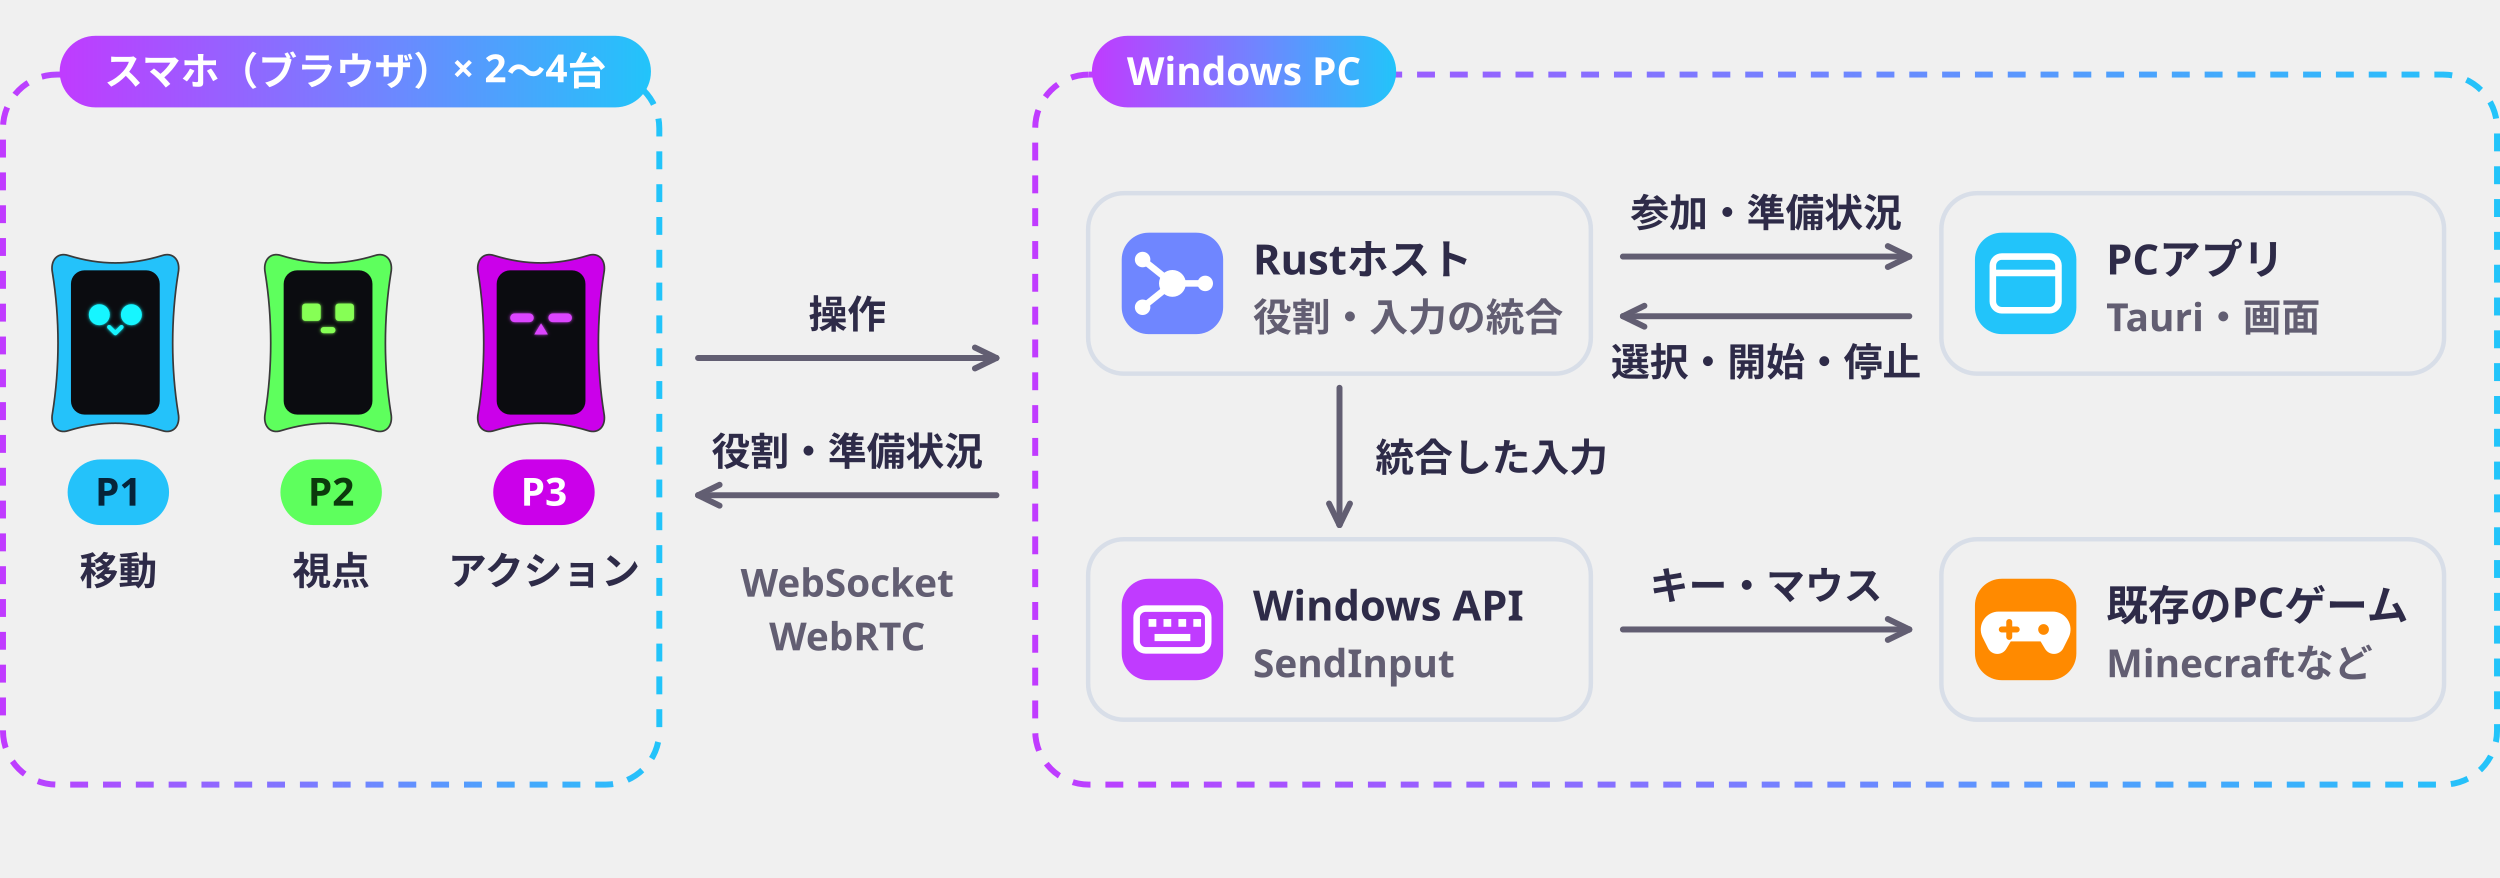
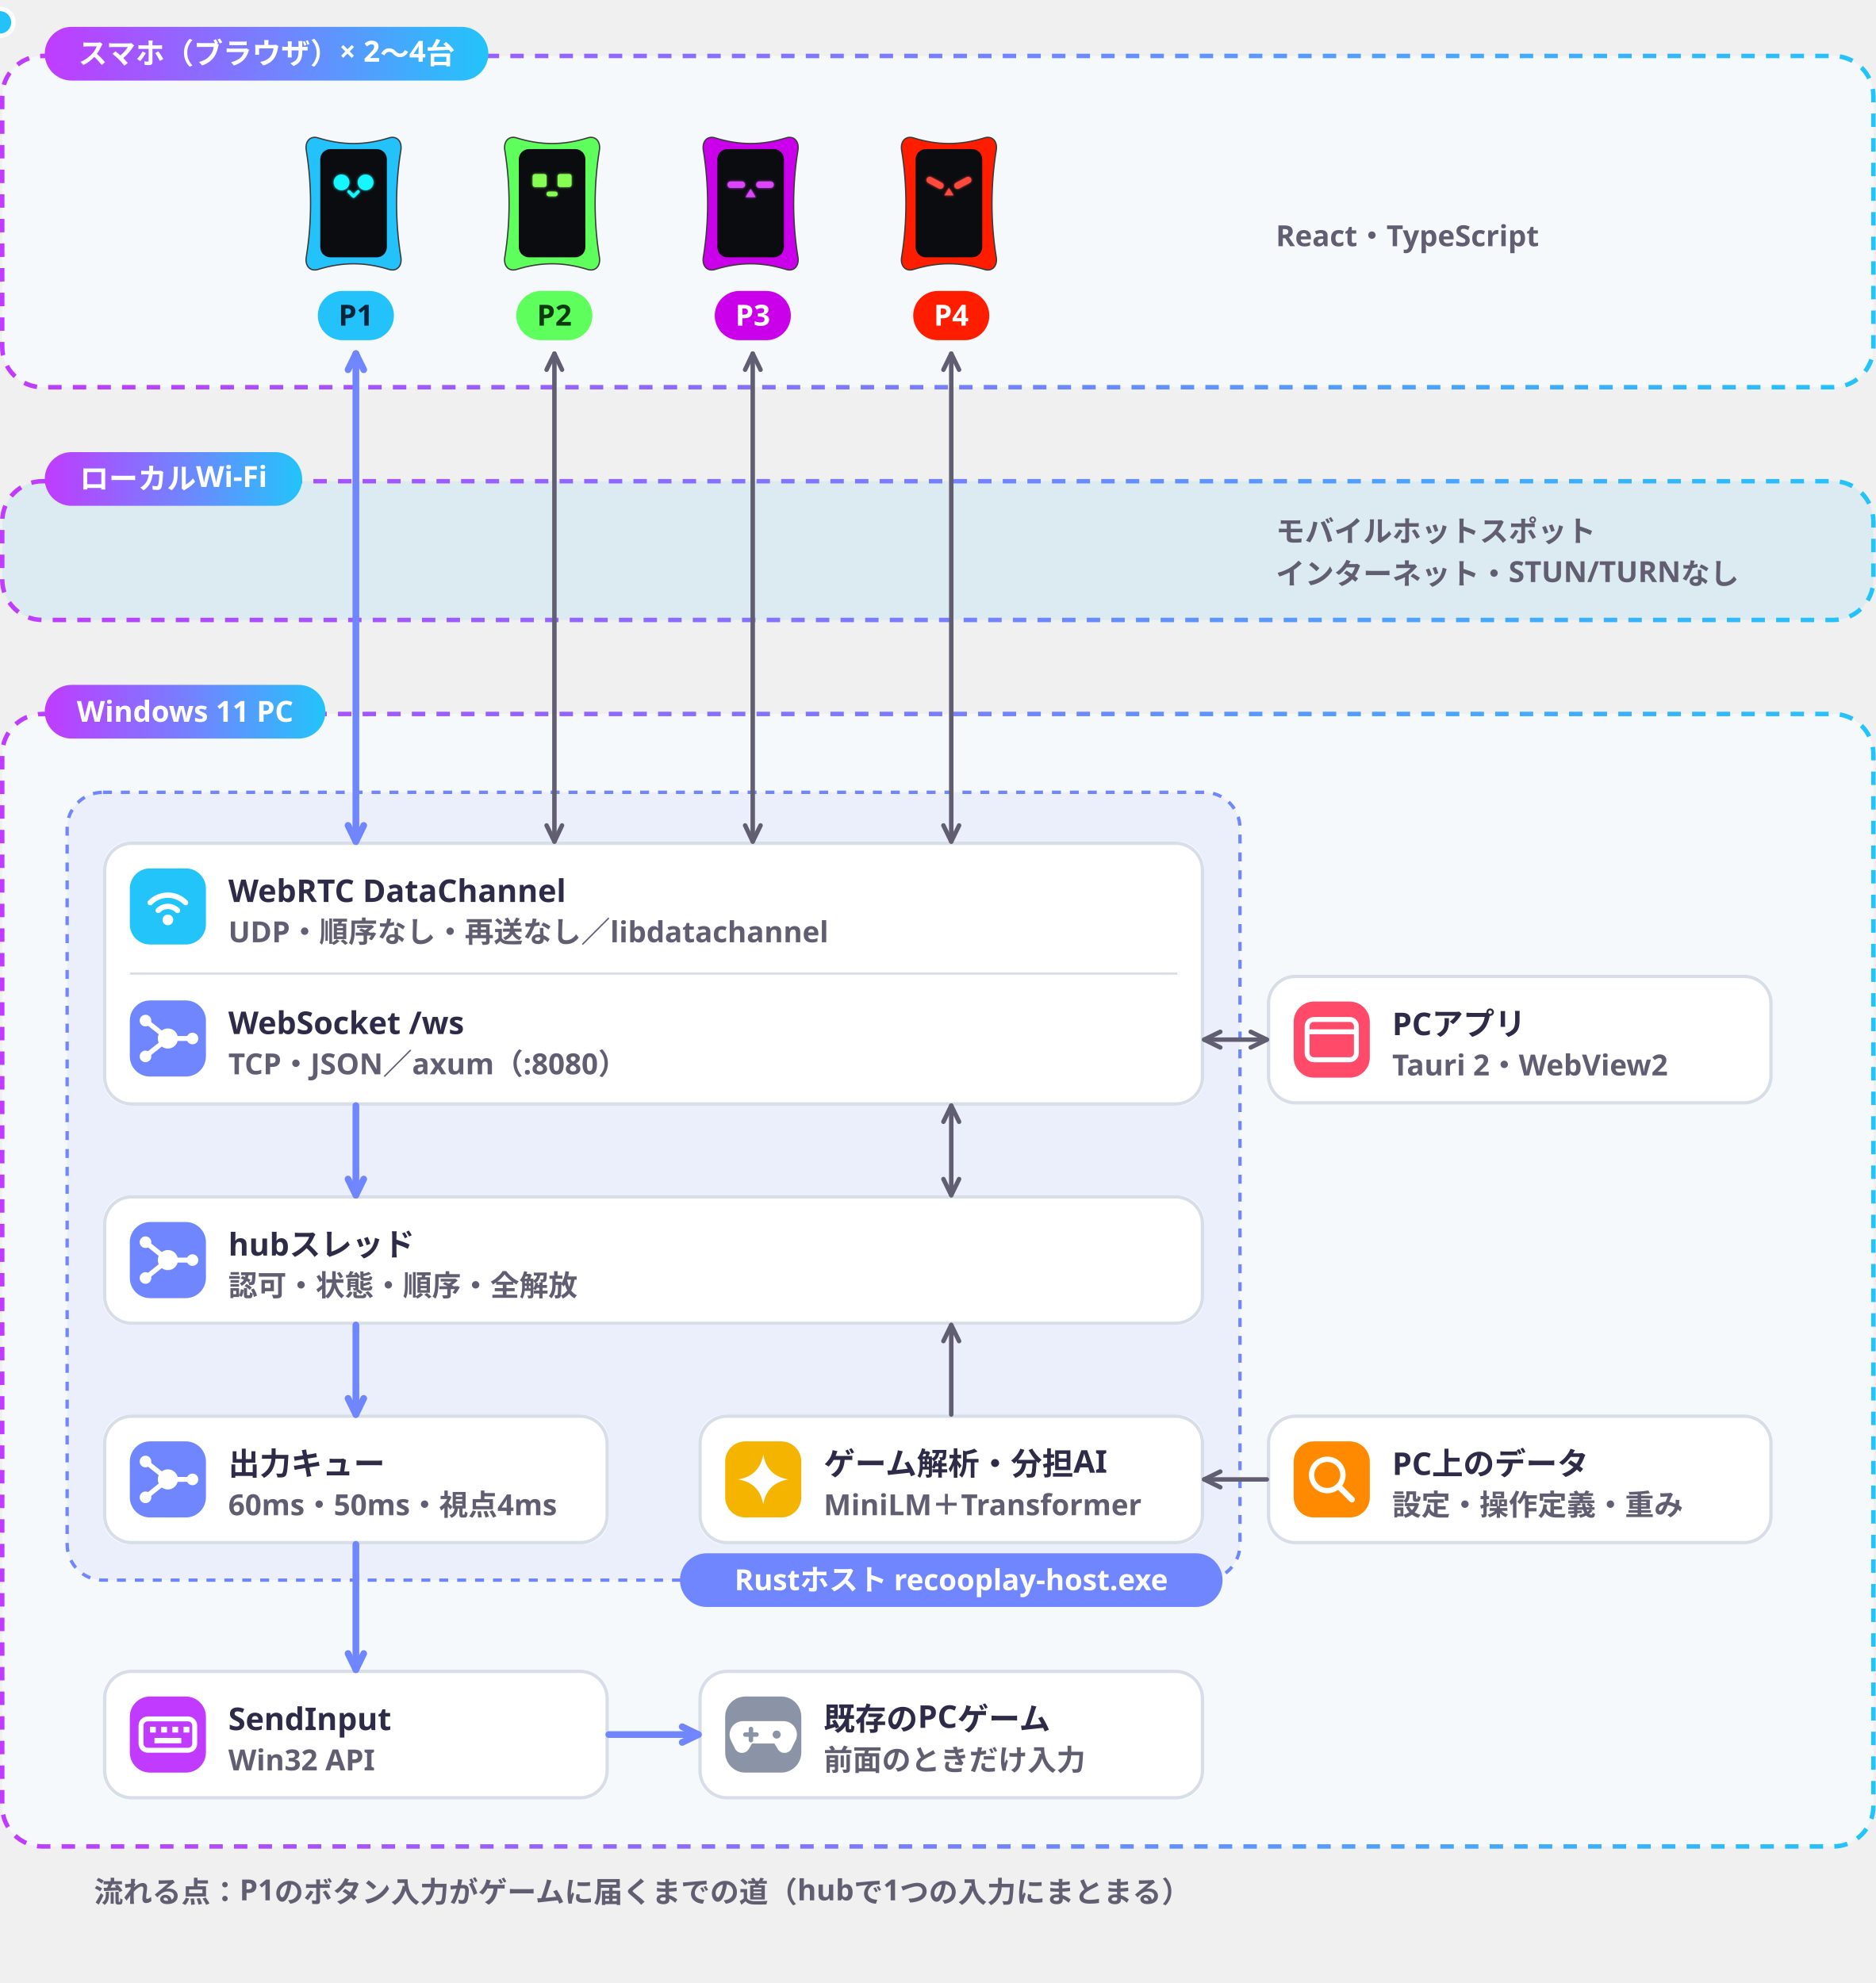
- <svg xmlns="http://www.w3.org/2000/svg" viewBox="0 0 838 294" width="838" height="294" role="img">
+ <svg xmlns="http://www.w3.org/2000/svg" viewBox="0 0 838 886" width="838" height="886" role="img">
  <defs>
    <filter id="glow" x="-30%" y="-30%" width="160%" height="160%">
      <feGaussianBlur stdDeviation="1.6" result="b" />
      <feMerge>
        <feMergeNode in="b" />
        <feMergeNode in="SourceGraphic" />
      </feMerge>
    </filter>
    <linearGradient id="brand" x1="0" y1="0" x2="1" y2="0">
      <stop offset="0" stop-color="#C03BFF" />
      <stop offset=".55" stop-color="#6F86FF" />
      <stop offset="1" stop-color="#22C4FA" />
    </linearGradient>
    <linearGradient id="bg" x1="0" y1="0" x2="1" y2="1">
      <stop offset="0" stop-color="#E8FAFF" />
      <stop offset="1" stop-color="#FFF5DC" />
    </linearGradient>
    <style>
.jp{font-family:'Hiragino Sans','Hiragino Kaku Gothic ProN','Yu Gothic UI','Yu Gothic','Meiryo','Noto Sans JP','Noto Sans CJK JP',sans-serif}
.disp{font-family:Impact,Haettenschweiler,'Anton','Arial Narrow Bold','Arial Black',sans-serif}
.gh{font-family:-apple-system,BlinkMacSystemFont,'Segoe UI','Noto Sans',Helvetica,Arial,sans-serif}
.rnd{font-family:RcRounded,'Hiragino Maru Gothic ProN','Yu Gothic UI','Noto Sans JP',sans-serif}
.hand{font-family:RcHand,'Hiragino Maru Gothic ProN','Yu Gothic UI','Noto Sans JP',sans-serif}
.mono{font-family:ui-monospace,SFMono-Regular,'Cascadia Mono',Consolas,'Liberation Mono',monospace}

@keyframes bob{0%,100%{transform:translateY(0)}50%{transform:translateY(-5px)}}
@keyframes blink{0%,90%,100%{transform:scaleY(1)}94%{transform:scaleY(.12)}}
@keyframes flow{to{stroke-dashoffset:-28}}
@keyframes pulse{0%,100%{opacity:.55}50%{opacity:1}}
.bob{animation:bob 2.6s ease-in-out infinite}
.eyes{transform-box:fill-box;transform-origin:center;animation:blink 4.8s infinite}
.flow{stroke-dasharray:6 8;animation:flow 1.1s linear infinite}
.pulse{animation:pulse 2.4s ease-in-out infinite}
@media (prefers-reduced-motion:reduce){.bob,.eyes,.flow,.pulse{animation:none}}
- </style>
+ @media (prefers-reduced-motion:reduce){.pk{display:none}}</style>
  </defs>
  <g transform="translate(0 10)">
-     <rect x="1" y="15" width="220" height="238" rx="18" fill="none" stroke="url(#brand)" stroke-width="2" stroke-dasharray="6 5" />
+     <rect x="1" y="15" width="836" height="148" rx="18" fill="#F6F9FC" />
+     <rect x="1" y="15" width="836" height="148" rx="18" fill="none" stroke="url(#brand)" stroke-width="2" stroke-dasharray="6 5" />
+     <g transform="translate(137.3 50.0) scale(0.4133)">
+       <g>
+         <path d="M12 4C38 12 62 12 88 4C97 1 103 8 101 18C95 55 95 95 101 132C103 142 97 149 88 146C62 138 38 138 12 146C3 149-3 142-1 132C5 95 5 55-1 18C-3 8 3 1 12 4Z" fill="#24C2FA" stroke="#3A3A3A" stroke-width="1.4" />
+         <rect x="14" y="16" width="72" height="117" rx="11" fill="#0B0C10" />
+         <g filter="url(#glow)" transform="translate(0 6)">
+           <g>
+             <circle cx="37" cy="46" r="8.5" fill="#19F6FF" />
+             <circle cx="63" cy="46" r="8.5" fill="#19F6FF" />
+           </g>
+           <path d="M45 56l5 5 5-5" fill="none" stroke="#19F6FF" stroke-width="3.4" stroke-linecap="round" stroke-linejoin="round" />
+         </g>
+       </g>
+     </g>
+     <rect x="142.0" y="120" width="34" height="22" rx="11" fill="#24C2FA" />
+     <text x="159.0" y="135.5" class="gh" font-size="13" font-weight="700" fill="#06243A" text-anchor="middle">P1</text>
+     <g transform="translate(226.0 50.0) scale(0.4133)">
+       <g>
+         <path d="M12 4C38 12 62 12 88 4C97 1 103 8 101 18C95 55 95 95 101 132C103 142 97 149 88 146C62 138 38 138 12 146C3 149-3 142-1 132C5 95 5 55-1 18C-3 8 3 1 12 4Z" fill="#5EFF5D" stroke="#3A3A3A" stroke-width="1.4" />
+         <rect x="14" y="16" width="72" height="117" rx="11" fill="#0B0C10" />
+         <g filter="url(#glow)" transform="translate(0 6)">
+           <g>
+             <rect x="29" y="37" width="15" height="14" rx="2.5" fill="#86FF55" />
+             <rect x="56" y="37" width="15" height="14" rx="2.5" fill="#86FF55" />
+           </g>
+           <rect x="44" y="56" width="12" height="5" rx="2.5" fill="#86FF55" />
+         </g>
+       </g>
+     </g>
+     <rect x="230.667" y="120" width="34" height="22" rx="11" fill="#5EFF5D" />
+     <text x="247.667" y="135.5" class="gh" font-size="13" font-weight="700" fill="#0C3A0C" text-anchor="middle">P2</text>
+     <g transform="translate(314.7 50.0) scale(0.4133)">
+       <g>
+         <path d="M12 4C38 12 62 12 88 4C97 1 103 8 101 18C95 55 95 95 101 132C103 142 97 149 88 146C62 138 38 138 12 146C3 149-3 142-1 132C5 95 5 55-1 18C-3 8 3 1 12 4Z" fill="#CB00EA" stroke="#3A3A3A" stroke-width="1.4" />
+         <rect x="14" y="16" width="72" height="117" rx="11" fill="#0B0C10" />
+         <g filter="url(#glow)" transform="translate(0 6)">
+           <g>
+             <rect x="25" y="45" width="19" height="7" rx="3.5" fill="#DC45FF" />
+             <rect x="56" y="45" width="19" height="7" rx="3.5" fill="#DC45FF" />
+           </g>
+           <path d="M50 53l-5.5 9h11z" fill="#DC45FF" />
+         </g>
+       </g>
+     </g>
+     <rect x="319.333" y="120" width="34" height="22" rx="11" fill="#CB00EA" />
+     <text x="336.333" y="135.5" class="gh" font-size="13" font-weight="700" fill="#FFFFFF" text-anchor="middle">P3</text>
+     <g transform="translate(403.3 50.0) scale(0.4133)">
+       <g>
+         <path d="M12 4C38 12 62 12 88 4C97 1 103 8 101 18C95 55 95 95 101 132C103 142 97 149 88 146C62 138 38 138 12 146C3 149-3 142-1 132C5 95 5 55-1 18C-3 8 3 1 12 4Z" fill="#FF1D00" stroke="#3A3A3A" stroke-width="1.4" />
+         <rect x="14" y="16" width="72" height="117" rx="11" fill="#0B0C10" />
+         <g filter="url(#glow)" transform="translate(0 6)">
+           <g>
+             <rect x="25" y="43" width="20" height="7" rx="3.5" fill="#FF4A3D" transform="rotate(28 35 46.5)" />
+             <rect x="55" y="43" width="20" height="7" rx="3.5" fill="#FF4A3D" transform="rotate(-28 65 46.5)" />
+           </g>
+           <path d="M50 52l-5 8h10z" fill="#FF4A3D" />
+         </g>
+       </g>
+     </g>
+     <rect x="408.0" y="120" width="34" height="22" rx="11" fill="#FF1D00" />
+     <text x="425.0" y="135.5" class="gh" font-size="13" font-weight="700" fill="#FFFFFF" text-anchor="middle">P4</text>
+     <text x="570" y="100" class="gh" font-size="13" font-weight="600" fill="#625E72" text-anchor="start">React・TypeScript</text>
+     <rect x="1" y="205" width="836" height="62" rx="18" fill="#22C4FA" fill-opacity=".10" />
+     <rect x="1" y="205" width="836" height="62" rx="18" fill="none" stroke="url(#brand)" stroke-width="2" stroke-dasharray="6 5" />
+     <text x="570" y="232" class="gh" font-size="13" font-weight="600" fill="#625E72" text-anchor="start">モバイルホットスポット</text>
+     <text x="570" y="251" class="gh" font-size="13" font-weight="600" fill="#625E72" text-anchor="start">インターネット・STUN/TURNなし</text>
+     <rect x="1" y="309" width="836" height="506" rx="18" fill="#F6F9FC" />
+     <rect x="1" y="309" width="836" height="506" rx="18" fill="none" stroke="url(#brand)" stroke-width="2" stroke-dasharray="6 5" />
+     <rect x="30" y="344" width="524" height="352" rx="16" fill="#6F86FF" fill-opacity=".08" stroke="#6F86FF" stroke-width="1.5" stroke-dasharray="4 4" />
+     <rect x="46" y="366" width="492" height="118" rx="12" fill="#FFFFFF" />
+     <rect x="46.75" y="366.75" width="490.5" height="116.5" rx="12" fill="none" stroke="#D8DEE8" stroke-width="1.5" />
+     <rect x="58" y="378" width="34" height="34" rx="9" fill="#22C4FA" />
+     <circle cx="75" cy="401" r="2.4" fill="#FFFFFF" />
+     <path d="M70.7 396.8A6 6 0 0 1 79.3 396.8" fill="none" stroke="#FFFFFF" stroke-width="2.4" stroke-linecap="round" />
+     <path d="M67.1 393.3A11 11 0 0 1 82.9 393.3" fill="none" stroke="#FFFFFF" stroke-width="2.4" stroke-linecap="round" />
+     <text x="102" y="393" class="gh" font-size="14" font-weight="700" fill="#2E2B48" text-anchor="start">WebRTC DataChannel</text>
+     <text x="102" y="411" class="gh" font-size="13" font-weight="600" fill="#625E72" text-anchor="start">UDP・順序なし・再送なし／libdatachannel</text>
+     <rect x="58" y="424.5" width="468" height="1" fill="#D8DEE8" />
+     <rect x="58" y="437" width="34" height="34" rx="9" fill="#6F86FF" />
+     <circle cx="75" cy="454" r="4.5" fill="#FFFFFF" />
+     <path d="M65 446L75 454" stroke="#FFFFFF" stroke-width="2.2" stroke-linecap="round" />
+     <circle cx="65" cy="446" r="2.6" fill="#FFFFFF" />
+     <path d="M65 462L75 454" stroke="#FFFFFF" stroke-width="2.2" stroke-linecap="round" />
+     <circle cx="65" cy="462" r="2.6" fill="#FFFFFF" />
+     <path d="M86 454L75 454" stroke="#FFFFFF" stroke-width="2.2" stroke-linecap="round" />
+     <circle cx="86" cy="454" r="2.6" fill="#FFFFFF" />
+     <text x="102" y="452" class="gh" font-size="14" font-weight="700" fill="#2E2B48" text-anchor="start">WebSocket /ws</text>
+     <text x="102" y="470" class="gh" font-size="13" font-weight="600" fill="#625E72" text-anchor="start">TCP・JSON／axum（:8080）</text>
+     <rect x="566" y="425.5" width="226" height="58" rx="12" fill="#FFFFFF" />
+     <rect x="566.75" y="426.25" width="224.5" height="56.5" rx="12" fill="none" stroke="#D8DEE8" stroke-width="1.5" />
+     <rect x="578" y="437.5" width="34" height="34" rx="9" fill="#FF4A6A" />
+     <rect x="584" y="445.5" width="22" height="18" rx="3" fill="none" stroke="#FFFFFF" stroke-width="2.2" />
+     <path d="M584 451.0h22" stroke="#FFFFFF" stroke-width="2.2" />
+     <text x="622" y="452.5" class="gh" font-size="14" font-weight="700" fill="#2E2B48" text-anchor="start">PCアプリ</text>
+     <text x="622" y="470.5" class="gh" font-size="13" font-weight="600" fill="#625E72" text-anchor="start">Tauri 2・WebView2</text>
+     <rect x="46" y="524" width="492" height="58" rx="12" fill="#FFFFFF" />
+     <rect x="46.75" y="524.75" width="490.5" height="56.5" rx="12" fill="none" stroke="#D8DEE8" stroke-width="1.5" />
+     <rect x="58" y="536" width="34" height="34" rx="9" fill="#6F86FF" />
+     <circle cx="75" cy="553" r="4.5" fill="#FFFFFF" />
+     <path d="M65 545L75 553" stroke="#FFFFFF" stroke-width="2.2" stroke-linecap="round" />
+     <circle cx="65" cy="545" r="2.6" fill="#FFFFFF" />
+     <path d="M65 561L75 553" stroke="#FFFFFF" stroke-width="2.2" stroke-linecap="round" />
+     <circle cx="65" cy="561" r="2.6" fill="#FFFFFF" />
+     <path d="M86 553L75 553" stroke="#FFFFFF" stroke-width="2.2" stroke-linecap="round" />
+     <circle cx="86" cy="553" r="2.6" fill="#FFFFFF" />
+     <text x="102" y="551" class="gh" font-size="14" font-weight="700" fill="#2E2B48" text-anchor="start">hubスレッド</text>
+     <text x="102" y="569" class="gh" font-size="13" font-weight="600" fill="#625E72" text-anchor="start">認可・状態・順序・全解放</text>
+     <rect x="46" y="622" width="226" height="58" rx="12" fill="#FFFFFF" />
+     <rect x="46.75" y="622.75" width="224.5" height="56.5" rx="12" fill="none" stroke="#D8DEE8" stroke-width="1.5" />
+     <rect x="58" y="634" width="34" height="34" rx="9" fill="#6F86FF" />
+     <circle cx="75" cy="651" r="4.5" fill="#FFFFFF" />
+     <path d="M65 643L75 651" stroke="#FFFFFF" stroke-width="2.2" stroke-linecap="round" />
+     <circle cx="65" cy="643" r="2.6" fill="#FFFFFF" />
+     <path d="M65 659L75 651" stroke="#FFFFFF" stroke-width="2.2" stroke-linecap="round" />
+     <circle cx="65" cy="659" r="2.6" fill="#FFFFFF" />
+     <path d="M86 651L75 651" stroke="#FFFFFF" stroke-width="2.2" stroke-linecap="round" />
+     <circle cx="86" cy="651" r="2.6" fill="#FFFFFF" />
+     <text x="102" y="649" class="gh" font-size="14" font-weight="700" fill="#2E2B48" text-anchor="start">出力キュー</text>
+     <text x="102" y="667" class="gh" font-size="13" font-weight="600" fill="#625E72" text-anchor="start">60ms・50ms・視点4ms</text>
+     <rect x="312" y="622" width="226" height="58" rx="12" fill="#FFFFFF" />
+     <rect x="312.75" y="622.75" width="224.5" height="56.5" rx="12" fill="none" stroke="#D8DEE8" stroke-width="1.5" />
+     <rect x="324" y="634" width="34" height="34" rx="9" fill="#F5B400" />
+     <path d="M0-7Q1-1 7 0Q1 1 0 7Q-1 1-7 0Q-1-1 0-7Z" transform="translate(341 651) scale(1.6)" fill="#FFFFFF" />
+     <text x="368" y="649" class="gh" font-size="14" font-weight="700" fill="#2E2B48" text-anchor="start">ゲーム解析・分担AI</text>
+     <text x="368" y="667" class="gh" font-size="13" font-weight="600" fill="#625E72" text-anchor="start">MiniLM＋Transformer</text>
+     <rect x="566" y="622" width="226" height="58" rx="12" fill="#FFFFFF" />
+     <rect x="566.75" y="622.75" width="224.5" height="56.5" rx="12" fill="none" stroke="#D8DEE8" stroke-width="1.5" />
+     <rect x="578" y="634" width="34" height="34" rx="9" fill="#FF8A00" />
+     <circle cx="593" cy="649" r="7" fill="none" stroke="#FFFFFF" stroke-width="2.4" />
+     <path d="M598 654l6 6" stroke="#FFFFFF" stroke-width="2.6" stroke-linecap="round" />
+     <text x="622" y="649" class="gh" font-size="14" font-weight="700" fill="#2E2B48" text-anchor="start">PC上のデータ</text>
+     <text x="622" y="667" class="gh" font-size="13" font-weight="600" fill="#625E72" text-anchor="start">設定・操作定義・重み</text>
+     <rect x="46" y="736" width="226" height="58" rx="12" fill="#FFFFFF" />
+     <rect x="46.75" y="736.75" width="224.5" height="56.5" rx="12" fill="none" stroke="#D8DEE8" stroke-width="1.5" />
+     <rect x="58" y="748" width="34" height="34" rx="9" fill="#C03BFF" />
+     <rect x="63" y="758" width="24" height="14" rx="3" fill="none" stroke="#FFFFFF" stroke-width="2.2" />
+     <rect x="67" y="761.5" width="2.6" height="2.6" fill="#FFFFFF" />
+     <rect x="72" y="761.5" width="2.6" height="2.6" fill="#FFFFFF" />
+     <rect x="77" y="761.5" width="2.6" height="2.6" fill="#FFFFFF" />
+     <rect x="82" y="761.5" width="2.6" height="2.6" fill="#FFFFFF" />
+     <rect x="69" y="766.5" width="12" height="2.4" fill="#FFFFFF" />
+     <text x="102" y="763" class="gh" font-size="14" font-weight="700" fill="#2E2B48" text-anchor="start">SendInput</text>
+     <text x="102" y="781" class="gh" font-size="13" font-weight="600" fill="#625E72" text-anchor="start">Win32 API</text>
+     <rect x="312" y="736" width="226" height="58" rx="12" fill="#FFFFFF" />
+     <rect x="312.75" y="736.75" width="224.5" height="56.5" rx="12" fill="none" stroke="#D8DEE8" stroke-width="1.5" />
+     <rect x="324" y="748" width="34" height="34" rx="9" fill="#8B93A7" />
+     <path d="M332 759h18a6 6 0 0 1 5.5 8.5l-2 4a3.5 3.5 0 0 1-6 0l-1.5-2.5h-10l-1.5 2.5a3.5 3.5 0 0 1-6 0l-2-4A6 6 0 0 1 332 759z" fill="#FFFFFF" />
+     <path d="M333 765h5M335.5 762.5v5" stroke="#8B93A7" stroke-width="2" stroke-linecap="round" />
+     <circle cx="347" cy="765" r="1.8" fill="#8B93A7" />
+     <text x="368" y="763" class="gh" font-size="14" font-weight="700" fill="#2E2B48" text-anchor="start">既存のPCゲーム</text>
+     <text x="368" y="781" class="gh" font-size="13" font-weight="600" fill="#625E72" text-anchor="start">前面のときだけ入力</text>
+     <path d="M159.0 148.0L159.0 366.0" stroke="#6F86FF" stroke-width="3" stroke-linecap="round" />
+     <path d="M155.5 358.8L159.0 366.0L162.5 358.8" fill="none" stroke="#6F86FF" stroke-width="3" stroke-linecap="round" stroke-linejoin="round" />
+     <path d="M162.5 155.2L159.0 148.0L155.5 155.2" fill="none" stroke="#6F86FF" stroke-width="3" stroke-linecap="round" stroke-linejoin="round" />
+     <path d="M247.7 148.0L247.7 366.0" stroke="#625E72" stroke-width="2" stroke-linecap="round" />
+     <path d="M244.2 358.8L247.7 366.0L251.1 358.8" fill="none" stroke="#625E72" stroke-width="2" stroke-linecap="round" stroke-linejoin="round" />
+     <path d="M251.1 155.2L247.7 148.0L244.2 155.2" fill="none" stroke="#625E72" stroke-width="2" stroke-linecap="round" stroke-linejoin="round" />
+     <path d="M336.3 148.0L336.3 366.0" stroke="#625E72" stroke-width="2" stroke-linecap="round" />
+     <path d="M332.9 358.8L336.3 366.0L339.8 358.8" fill="none" stroke="#625E72" stroke-width="2" stroke-linecap="round" stroke-linejoin="round" />
+     <path d="M339.8 155.2L336.3 148.0L332.9 155.2" fill="none" stroke="#625E72" stroke-width="2" stroke-linecap="round" stroke-linejoin="round" />
+     <path d="M425.0 148.0L425.0 366.0" stroke="#625E72" stroke-width="2" stroke-linecap="round" />
+     <path d="M421.5 358.8L425.0 366.0L428.5 358.8" fill="none" stroke="#625E72" stroke-width="2" stroke-linecap="round" stroke-linejoin="round" />
+     <path d="M428.5 155.2L425.0 148.0L421.5 155.2" fill="none" stroke="#625E72" stroke-width="2" stroke-linecap="round" stroke-linejoin="round" />
+     <path d="M159.0 484.0L159.0 524.0" stroke="#6F86FF" stroke-width="3" stroke-linecap="round" />
+     <path d="M155.5 516.8L159.0 524.0L162.5 516.8" fill="none" stroke="#6F86FF" stroke-width="3" stroke-linecap="round" stroke-linejoin="round" />
+     <path d="M425.0 484.0L425.0 524.0" stroke="#625E72" stroke-width="2" stroke-linecap="round" />
+     <path d="M421.5 516.8L425.0 524.0L428.5 516.8" fill="none" stroke="#625E72" stroke-width="2" stroke-linecap="round" stroke-linejoin="round" />
+     <path d="M428.5 491.2L425.0 484.0L421.5 491.2" fill="none" stroke="#625E72" stroke-width="2" stroke-linecap="round" stroke-linejoin="round" />
+     <path d="M566.0 454.5L538.0 454.5" stroke="#625E72" stroke-width="2" stroke-linecap="round" />
+     <path d="M545.2 451.0L538.0 454.5L545.2 458.0" fill="none" stroke="#625E72" stroke-width="2" stroke-linecap="round" stroke-linejoin="round" />
+     <path d="M558.8 458.0L566.0 454.5L558.8 451.0" fill="none" stroke="#625E72" stroke-width="2" stroke-linecap="round" stroke-linejoin="round" />
+     <path d="M159.0 582.0L159.0 622.0" stroke="#6F86FF" stroke-width="3" stroke-linecap="round" />
+     <path d="M155.5 614.8L159.0 622.0L162.5 614.8" fill="none" stroke="#6F86FF" stroke-width="3" stroke-linecap="round" stroke-linejoin="round" />
+     <path d="M425.0 622.0L425.0 582.0" stroke="#625E72" stroke-width="2" stroke-linecap="round" />
+     <path d="M428.5 589.2L425.0 582.0L421.5 589.2" fill="none" stroke="#625E72" stroke-width="2" stroke-linecap="round" stroke-linejoin="round" />
+     <path d="M566.0 651.0L538.0 651.0" stroke="#625E72" stroke-width="2" stroke-linecap="round" />
+     <path d="M545.2 647.5L538.0 651.0L545.2 654.5" fill="none" stroke="#625E72" stroke-width="2" stroke-linecap="round" stroke-linejoin="round" />
+     <path d="M159.0 680.0L159.0 736.0" stroke="#6F86FF" stroke-width="3" stroke-linecap="round" />
+     <path d="M155.5 728.8L159.0 736.0L162.5 728.8" fill="none" stroke="#6F86FF" stroke-width="3" stroke-linecap="round" stroke-linejoin="round" />
+     <path d="M272.0 765.0L312.0 765.0" stroke="#6F86FF" stroke-width="3" stroke-linecap="round" />
+     <path d="M304.8 768.5L312.0 765.0L304.8 761.5" fill="none" stroke="#6F86FF" stroke-width="3" stroke-linecap="round" stroke-linejoin="round" />
+     <text x="42" y="840" class="gh" font-size="13" font-weight="600" fill="#625E72" text-anchor="start">流れる点：P1のボタン入力がゲームに届くまでの道（hubで1つの入力にまとまる）</text>
    <rect x="20" y="2" width="198.2" height="24" rx="12" fill="url(#brand)" />
    <text x="119.1" y="18.5" class="gh" font-size="13" font-weight="700" fill="#FFFFFF" text-anchor="middle">スマホ（ブラウザ）× 2〜4台</text>
-     <g transform="translate(18.0 74.0) scale(0.4133)">
-       <g>
-         <path d="M12 4C38 12 62 12 88 4C97 1 103 8 101 18C95 55 95 95 101 132C103 142 97 149 88 146C62 138 38 138 12 146C3 149-3 142-1 132C5 95 5 55-1 18C-3 8 3 1 12 4Z" fill="#24C2FA" stroke="#3A3A3A" stroke-width="1.4" />
-         <rect x="14" y="16" width="72" height="117" rx="11" fill="#0B0C10" />
-         <g filter="url(#glow)" transform="translate(0 6)">
-           <g>
-             <circle cx="37" cy="46" r="8.5" fill="#19F6FF" />
-             <circle cx="63" cy="46" r="8.5" fill="#19F6FF" />
-           </g>
-           <path d="M45 56l5 5 5-5" fill="none" stroke="#19F6FF" stroke-width="3.4" stroke-linecap="round" stroke-linejoin="round" />
-         </g>
-       </g>
-     </g>
-     <rect x="22.667" y="144" width="34" height="22" rx="11" fill="#24C2FA" />
-     <text x="39.667" y="159.5" class="gh" font-size="13" font-weight="700" fill="#06243A" text-anchor="middle">P1</text>
-     <text x="39.667" y="186" class="gh" font-size="13" font-weight="700" fill="#2E2B48" text-anchor="middle">移動</text>
-     <g transform="translate(89.3 74.0) scale(0.4133)">
-       <g>
-         <path d="M12 4C38 12 62 12 88 4C97 1 103 8 101 18C95 55 95 95 101 132C103 142 97 149 88 146C62 138 38 138 12 146C3 149-3 142-1 132C5 95 5 55-1 18C-3 8 3 1 12 4Z" fill="#5EFF5D" stroke="#3A3A3A" stroke-width="1.4" />
-         <rect x="14" y="16" width="72" height="117" rx="11" fill="#0B0C10" />
-         <g filter="url(#glow)" transform="translate(0 6)">
-           <g>
-             <rect x="29" y="37" width="15" height="14" rx="2.5" fill="#86FF55" />
-             <rect x="56" y="37" width="15" height="14" rx="2.5" fill="#86FF55" />
-           </g>
-           <rect x="44" y="56" width="12" height="5" rx="2.5" fill="#86FF55" />
-         </g>
-       </g>
-     </g>
-     <rect x="94.0" y="144" width="34" height="22" rx="11" fill="#5EFF5D" />
-     <text x="111.0" y="159.5" class="gh" font-size="13" font-weight="700" fill="#0C3A0C" text-anchor="middle">P2</text>
-     <text x="111.0" y="186" class="gh" font-size="13" font-weight="700" fill="#2E2B48" text-anchor="middle">視点</text>
-     <g transform="translate(160.7 74.0) scale(0.4133)">
-       <g>
-         <path d="M12 4C38 12 62 12 88 4C97 1 103 8 101 18C95 55 95 95 101 132C103 142 97 149 88 146C62 138 38 138 12 146C3 149-3 142-1 132C5 95 5 55-1 18C-3 8 3 1 12 4Z" fill="#CB00EA" stroke="#3A3A3A" stroke-width="1.4" />
-         <rect x="14" y="16" width="72" height="117" rx="11" fill="#0B0C10" />
-         <g filter="url(#glow)" transform="translate(0 6)">
-           <g>
-             <rect x="25" y="45" width="19" height="7" rx="3.5" fill="#DC45FF" />
-             <rect x="56" y="45" width="19" height="7" rx="3.5" fill="#DC45FF" />
-           </g>
-           <path d="M50 53l-5.5 9h11z" fill="#DC45FF" />
-         </g>
-       </g>
-     </g>
-     <rect x="165.333" y="144" width="34" height="22" rx="11" fill="#CB00EA" />
-     <text x="182.333" y="159.5" class="gh" font-size="13" font-weight="700" fill="#FFFFFF" text-anchor="middle">P3</text>
-     <text x="182.333" y="186" class="gh" font-size="13" font-weight="700" fill="#2E2B48" text-anchor="middle">アクション</text>
-     <path d="M234 110L334 110" stroke="#625E72" stroke-width="2" stroke-linecap="round" />
-     <path d="M326.8 113.5L334 110L326.8 106.5" fill="none" stroke="#625E72" stroke-width="2" stroke-linecap="round" stroke-linejoin="round" />
-     <path d="M334 156L234 156" stroke="#625E72" stroke-width="2" stroke-linecap="round" />
-     <path d="M241.2 152.5L234 156L241.2 159.5" fill="none" stroke="#625E72" stroke-width="2" stroke-linecap="round" stroke-linejoin="round" />
-     <text x="284.0" y="100" class="gh" font-size="13" font-weight="700" fill="#2E2B48" text-anchor="middle">操作</text>
-     <text x="284.0" y="146" class="gh" font-size="13" font-weight="700" fill="#2E2B48" text-anchor="middle">役割・準備状況</text>
-     <text x="284.0" y="190" class="gh" font-size="13" font-weight="600" fill="#625E72" text-anchor="middle">WebSocket</text>
-     <text x="284.0" y="208" class="gh" font-size="13" font-weight="600" fill="#625E72" text-anchor="middle">WebRTC</text>
-     <rect x="347" y="15" width="490" height="238" rx="18" fill="none" stroke="url(#brand)" stroke-width="2" stroke-dasharray="6 5" />
-     <rect x="366" y="2" width="102.0" height="24" rx="12" fill="url(#brand)" />
-     <text x="417.0" y="18.5" class="gh" font-size="13" font-weight="700" fill="#FFFFFF" text-anchor="middle">Windows PC</text>
-     <rect x="364.75" y="54.75" width="168.5" height="60.5" rx="12" fill="none" stroke="#D8DEE8" stroke-width="1.5" />
-     <rect x="376" y="68" width="34" height="34" rx="9" fill="#6F86FF" />
-     <circle cx="393" cy="85" r="4.5" fill="#FFFFFF" />
-     <path d="M383 77L393 85" stroke="#FFFFFF" stroke-width="2.2" stroke-linecap="round" />
-     <circle cx="383" cy="77" r="2.6" fill="#FFFFFF" />
-     <path d="M383 93L393 85" stroke="#FFFFFF" stroke-width="2.2" stroke-linecap="round" />
-     <circle cx="383" cy="93" r="2.6" fill="#FFFFFF" />
-     <path d="M404 85L393 85" stroke="#FFFFFF" stroke-width="2.2" stroke-linecap="round" />
-     <circle cx="404" cy="85" r="2.6" fill="#FFFFFF" />
-     <text x="420" y="82" class="gh" font-size="14" font-weight="700" fill="#2E2B48" text-anchor="start">Rustホスト</text>
-     <text x="420" y="101" class="gh" font-size="13" font-weight="600" fill="#625E72" text-anchor="start">役割・入力の統合</text>
-     <rect x="650.75" y="54.75" width="168.5" height="60.5" rx="12" fill="none" stroke="#D8DEE8" stroke-width="1.5" />
-     <rect x="662" y="68" width="34" height="34" rx="9" fill="#22C4FA" />
-     <rect x="668" y="76" width="22" height="18" rx="3" fill="none" stroke="#FFFFFF" stroke-width="2.2" />
-     <path d="M668 81.5h22" stroke="#FFFFFF" stroke-width="2.2" />
-     <text x="706" y="82" class="gh" font-size="14" font-weight="700" fill="#2E2B48" text-anchor="start">PCアプリ</text>
-     <text x="706" y="101" class="gh" font-size="13" font-weight="600" fill="#625E72" text-anchor="start">Tauri・画面</text>
-     <rect x="364.75" y="170.75" width="168.5" height="60.5" rx="12" fill="none" stroke="#D8DEE8" stroke-width="1.5" />
-     <rect x="376" y="184" width="34" height="34" rx="9" fill="#C03BFF" />
-     <rect x="381" y="194" width="24" height="14" rx="3" fill="none" stroke="#FFFFFF" stroke-width="2.2" />
-     <rect x="385" y="197.5" width="2.6" height="2.6" fill="#FFFFFF" />
-     <rect x="390" y="197.5" width="2.6" height="2.6" fill="#FFFFFF" />
-     <rect x="395" y="197.5" width="2.6" height="2.6" fill="#FFFFFF" />
-     <rect x="400" y="197.5" width="2.6" height="2.6" fill="#FFFFFF" />
-     <rect x="387" y="202.5" width="12" height="2.4" fill="#FFFFFF" />
-     <text x="420" y="198" class="gh" font-size="14" font-weight="700" fill="#2E2B48" text-anchor="start">Windows API</text>
-     <text x="420" y="217" class="gh" font-size="13" font-weight="600" fill="#625E72" text-anchor="start">SendInput</text>
-     <rect x="650.75" y="170.75" width="168.5" height="60.5" rx="12" fill="none" stroke="#D8DEE8" stroke-width="1.5" />
-     <rect x="662" y="184" width="34" height="34" rx="9" fill="#FF8A00" />
-     <path d="M670 195h18a6 6 0 0 1 5.5 8.5l-2 4a3.5 3.5 0 0 1-6 0l-1.5-2.5h-10l-1.5 2.5a3.5 3.5 0 0 1-6 0l-2-4A6 6 0 0 1 670 195z" fill="#FFFFFF" />
-     <path d="M671 201h5M673.5 198.5v5" stroke="#FF8A00" stroke-width="2" stroke-linecap="round" />
-     <circle cx="685" cy="201" r="1.8" fill="#FF8A00" />
-     <text x="706" y="198" class="gh" font-size="14" font-weight="700" fill="#2E2B48" text-anchor="start">既存のPCゲーム</text>
-     <text x="706" y="217" class="gh" font-size="13" font-weight="600" fill="#625E72" text-anchor="start">Minecraftなど</text>
-     <path d="M544 76L640 76" stroke="#625E72" stroke-width="2" stroke-linecap="round" />
-     <path d="M632.8 79.5L640 76L632.8 72.5" fill="none" stroke="#625E72" stroke-width="2" stroke-linecap="round" stroke-linejoin="round" />
-     <path d="M640 96L544 96" stroke="#625E72" stroke-width="2" stroke-linecap="round" />
-     <path d="M551.2 92.5L544 96L551.2 99.5" fill="none" stroke="#625E72" stroke-width="2" stroke-linecap="round" stroke-linejoin="round" />
-     <text x="592.0" y="66" class="gh" font-size="13" font-weight="700" fill="#2E2B48" text-anchor="middle">参加・準備状況</text>
-     <text x="592.0" y="116" class="gh" font-size="13" font-weight="700" fill="#2E2B48" text-anchor="middle">選択・開始・停止</text>
-     <path d="M544 201L640 201" stroke="#625E72" stroke-width="2" stroke-linecap="round" />
-     <path d="M632.8 204.5L640 201L632.8 197.5" fill="none" stroke="#625E72" stroke-width="2" stroke-linecap="round" stroke-linejoin="round" />
-     <text x="592.0" y="191" class="gh" font-size="13" font-weight="700" fill="#2E2B48" text-anchor="middle">キー・マウス</text>
-     <path d="M449.0 120L449.0 166" stroke="#625E72" stroke-width="2" stroke-linecap="round" />
-     <path d="M445.5 158.8L449.0 166L452.5 158.8" fill="none" stroke="#625E72" stroke-width="2" stroke-linecap="round" stroke-linejoin="round" />
-     <text x="461.0" y="148.0" class="gh" font-size="13" font-weight="700" fill="#2E2B48" text-anchor="start">統合した入力</text>
+     <rect x="20" y="192" width="115.0" height="24" rx="12" fill="url(#brand)" />
+     <text x="77.5" y="208.5" class="gh" font-size="13" font-weight="700" fill="#FFFFFF" text-anchor="middle">ローカルWi-Fi</text>
+     <rect x="20" y="296" width="125.4" height="24" rx="12" fill="url(#brand)" />
+     <text x="82.7" y="312.5" class="gh" font-size="13" font-weight="700" fill="#FFFFFF" text-anchor="middle">Windows 11 PC</text>
+     <rect x="303.8" y="684" width="242.4" height="24" rx="12" fill="#6F86FF" />
+     <text x="425.0" y="700.5" class="gh" font-size="13" font-weight="700" fill="#FFFFFF" text-anchor="middle">Rustホスト recooplay-host.exe</text>
+     <g class="pk">
+       <circle r="6" fill="#24C2FA" stroke="#FFFFFF" stroke-width="2">
+         <animateMotion dur="6.0s" repeatCount="indefinite" calcMode="paced" path="M159.0 142.0L159.0 366.0L159.0 425.0L159.0 425.0L159.0 484.0L159.0 524.0L159.0 582.0L159.0 622.0L159.0 680.0L159.0 736.0L159.0 765.0L272.0 765.0L312.0 765.0L425.0 765.0" />
+         <animate attributeName="opacity" dur="6.0s" repeatCount="indefinite" values="1;1;1;0;0;1;1;0;0;1;1;0;0;1;1;0;0;1;1;0;0;0" keyTimes="0;0.004;0.248;0.256;0.381;0.389;0.426;0.434;0.491;0.499;0.536;0.544;0.601;0.609;0.664;0.672;0.824;0.832;0.869;0.877;0.996;1" />
+         <animate attributeName="fill" dur="6.0s" repeatCount="indefinite" calcMode="discrete" values="#24C2FA;#C03BFF" keyTimes="0;0.495" />
+       </circle>
+     </g>
  </g>
</svg>
